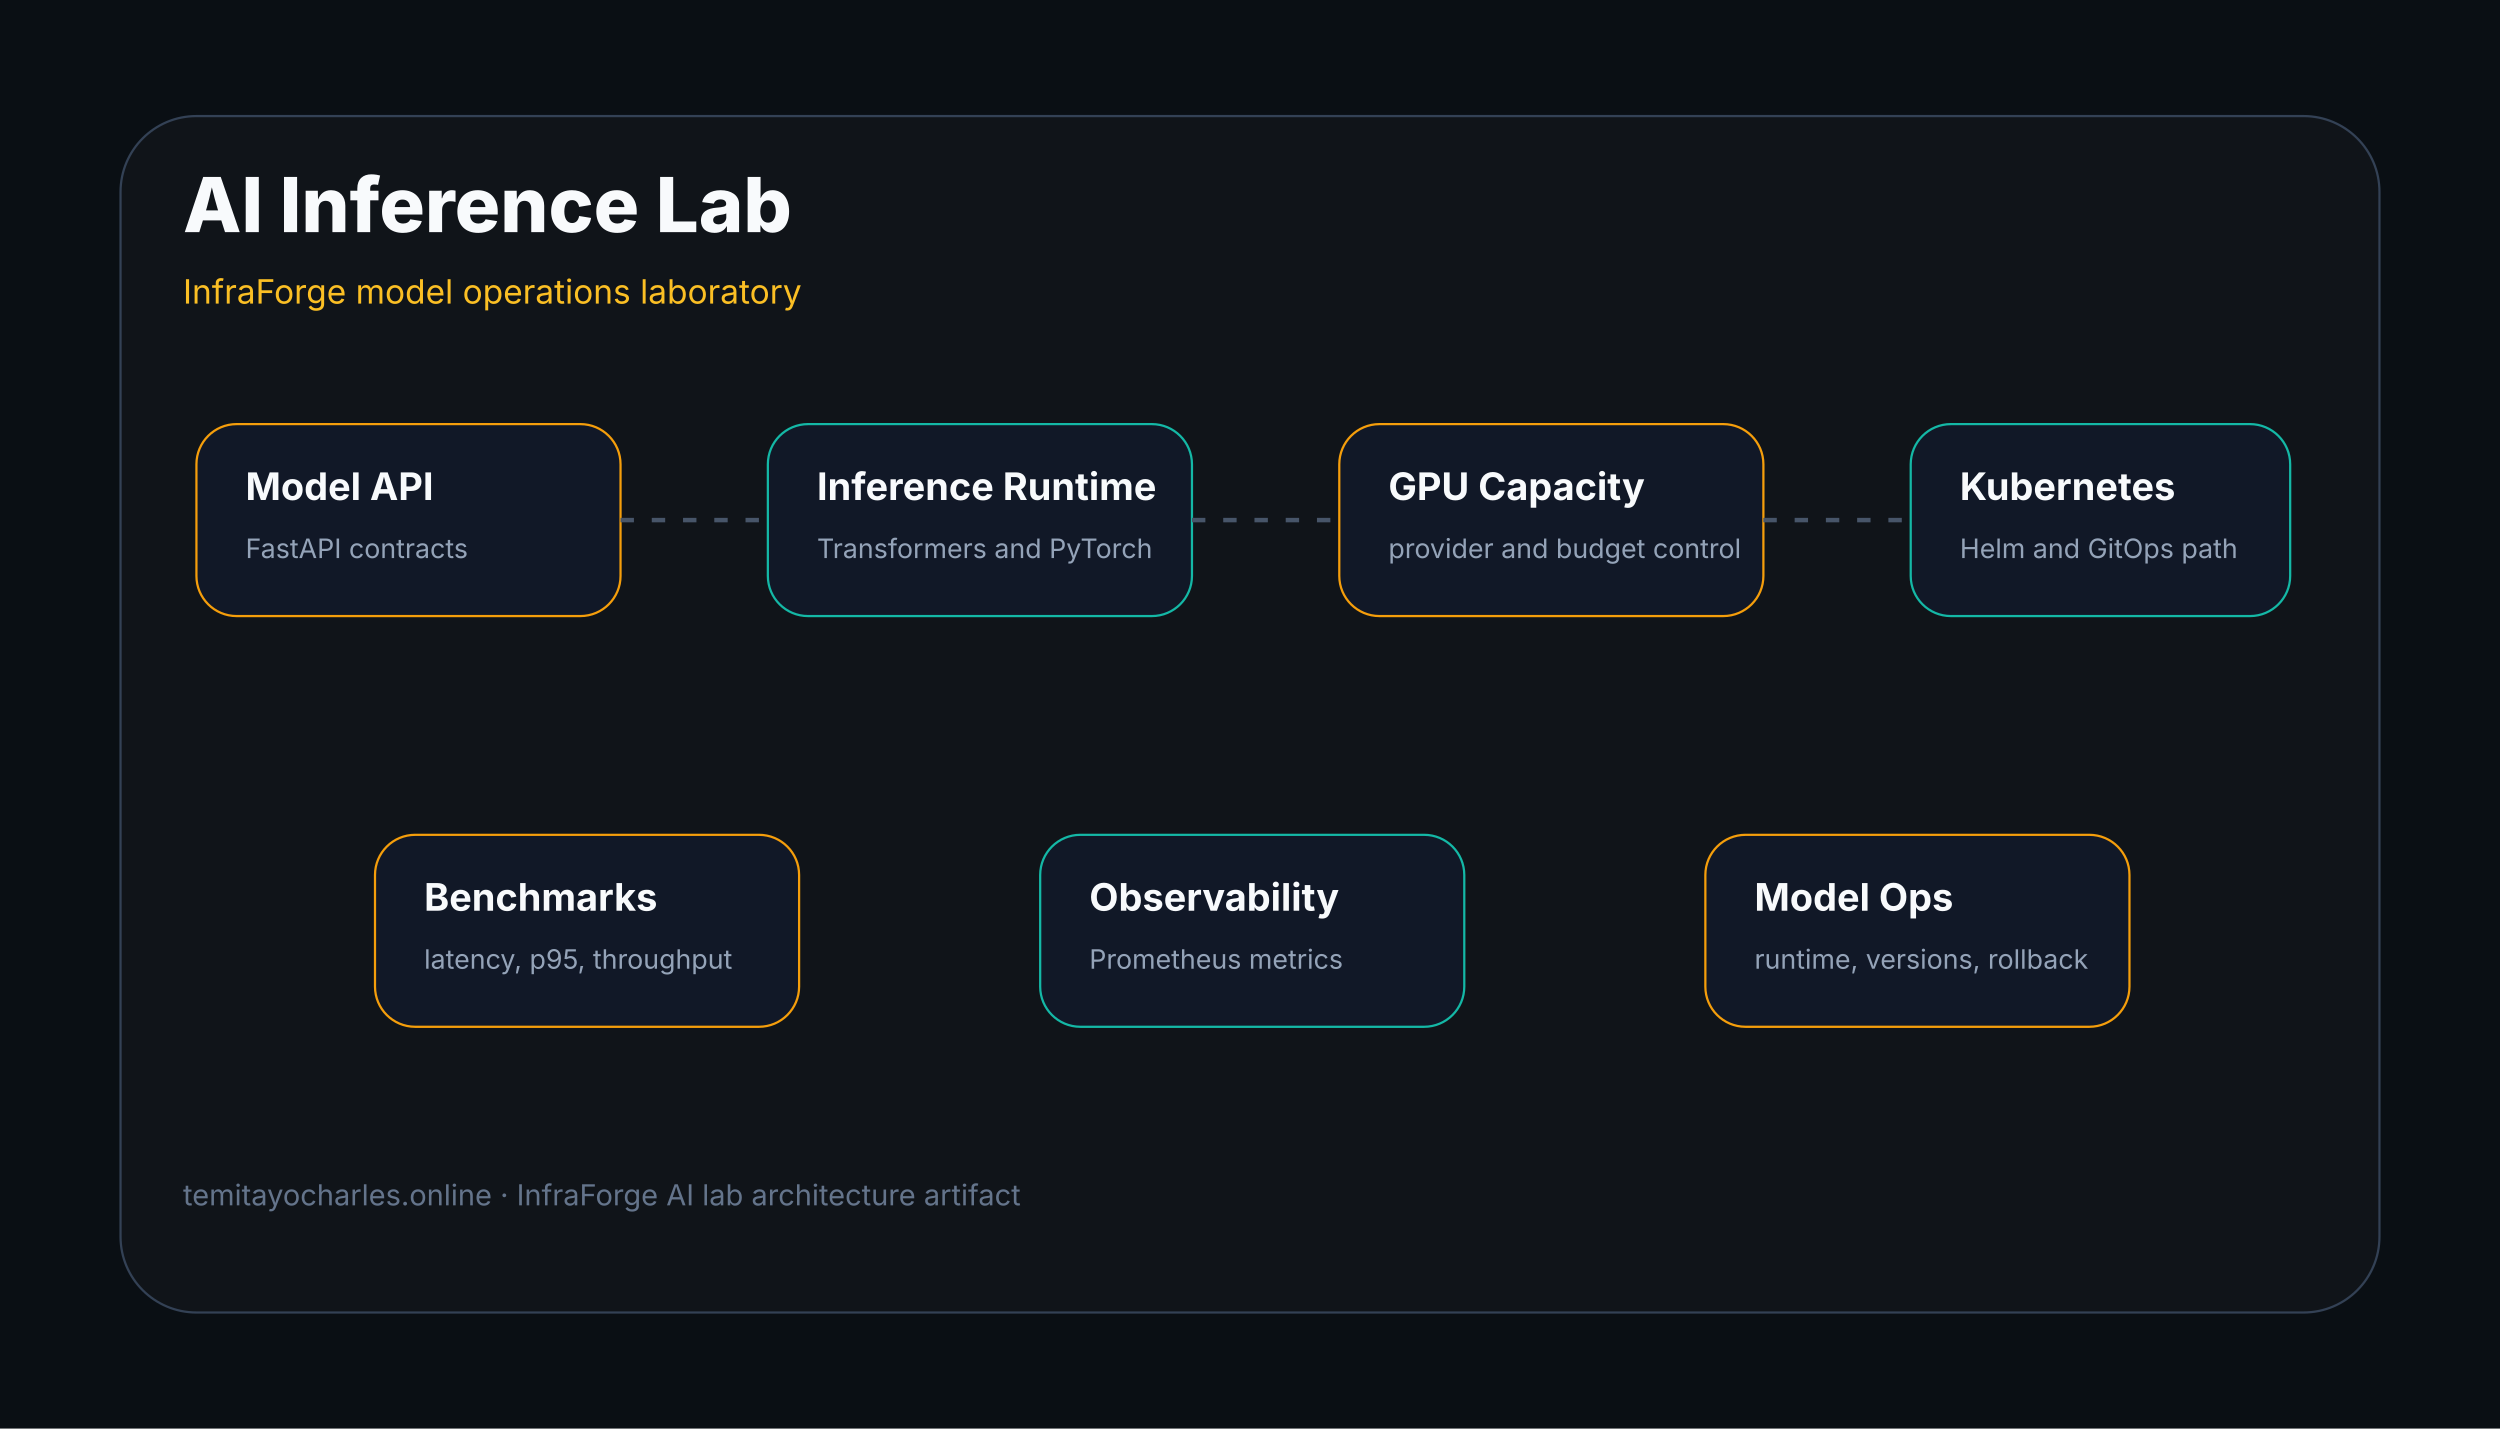
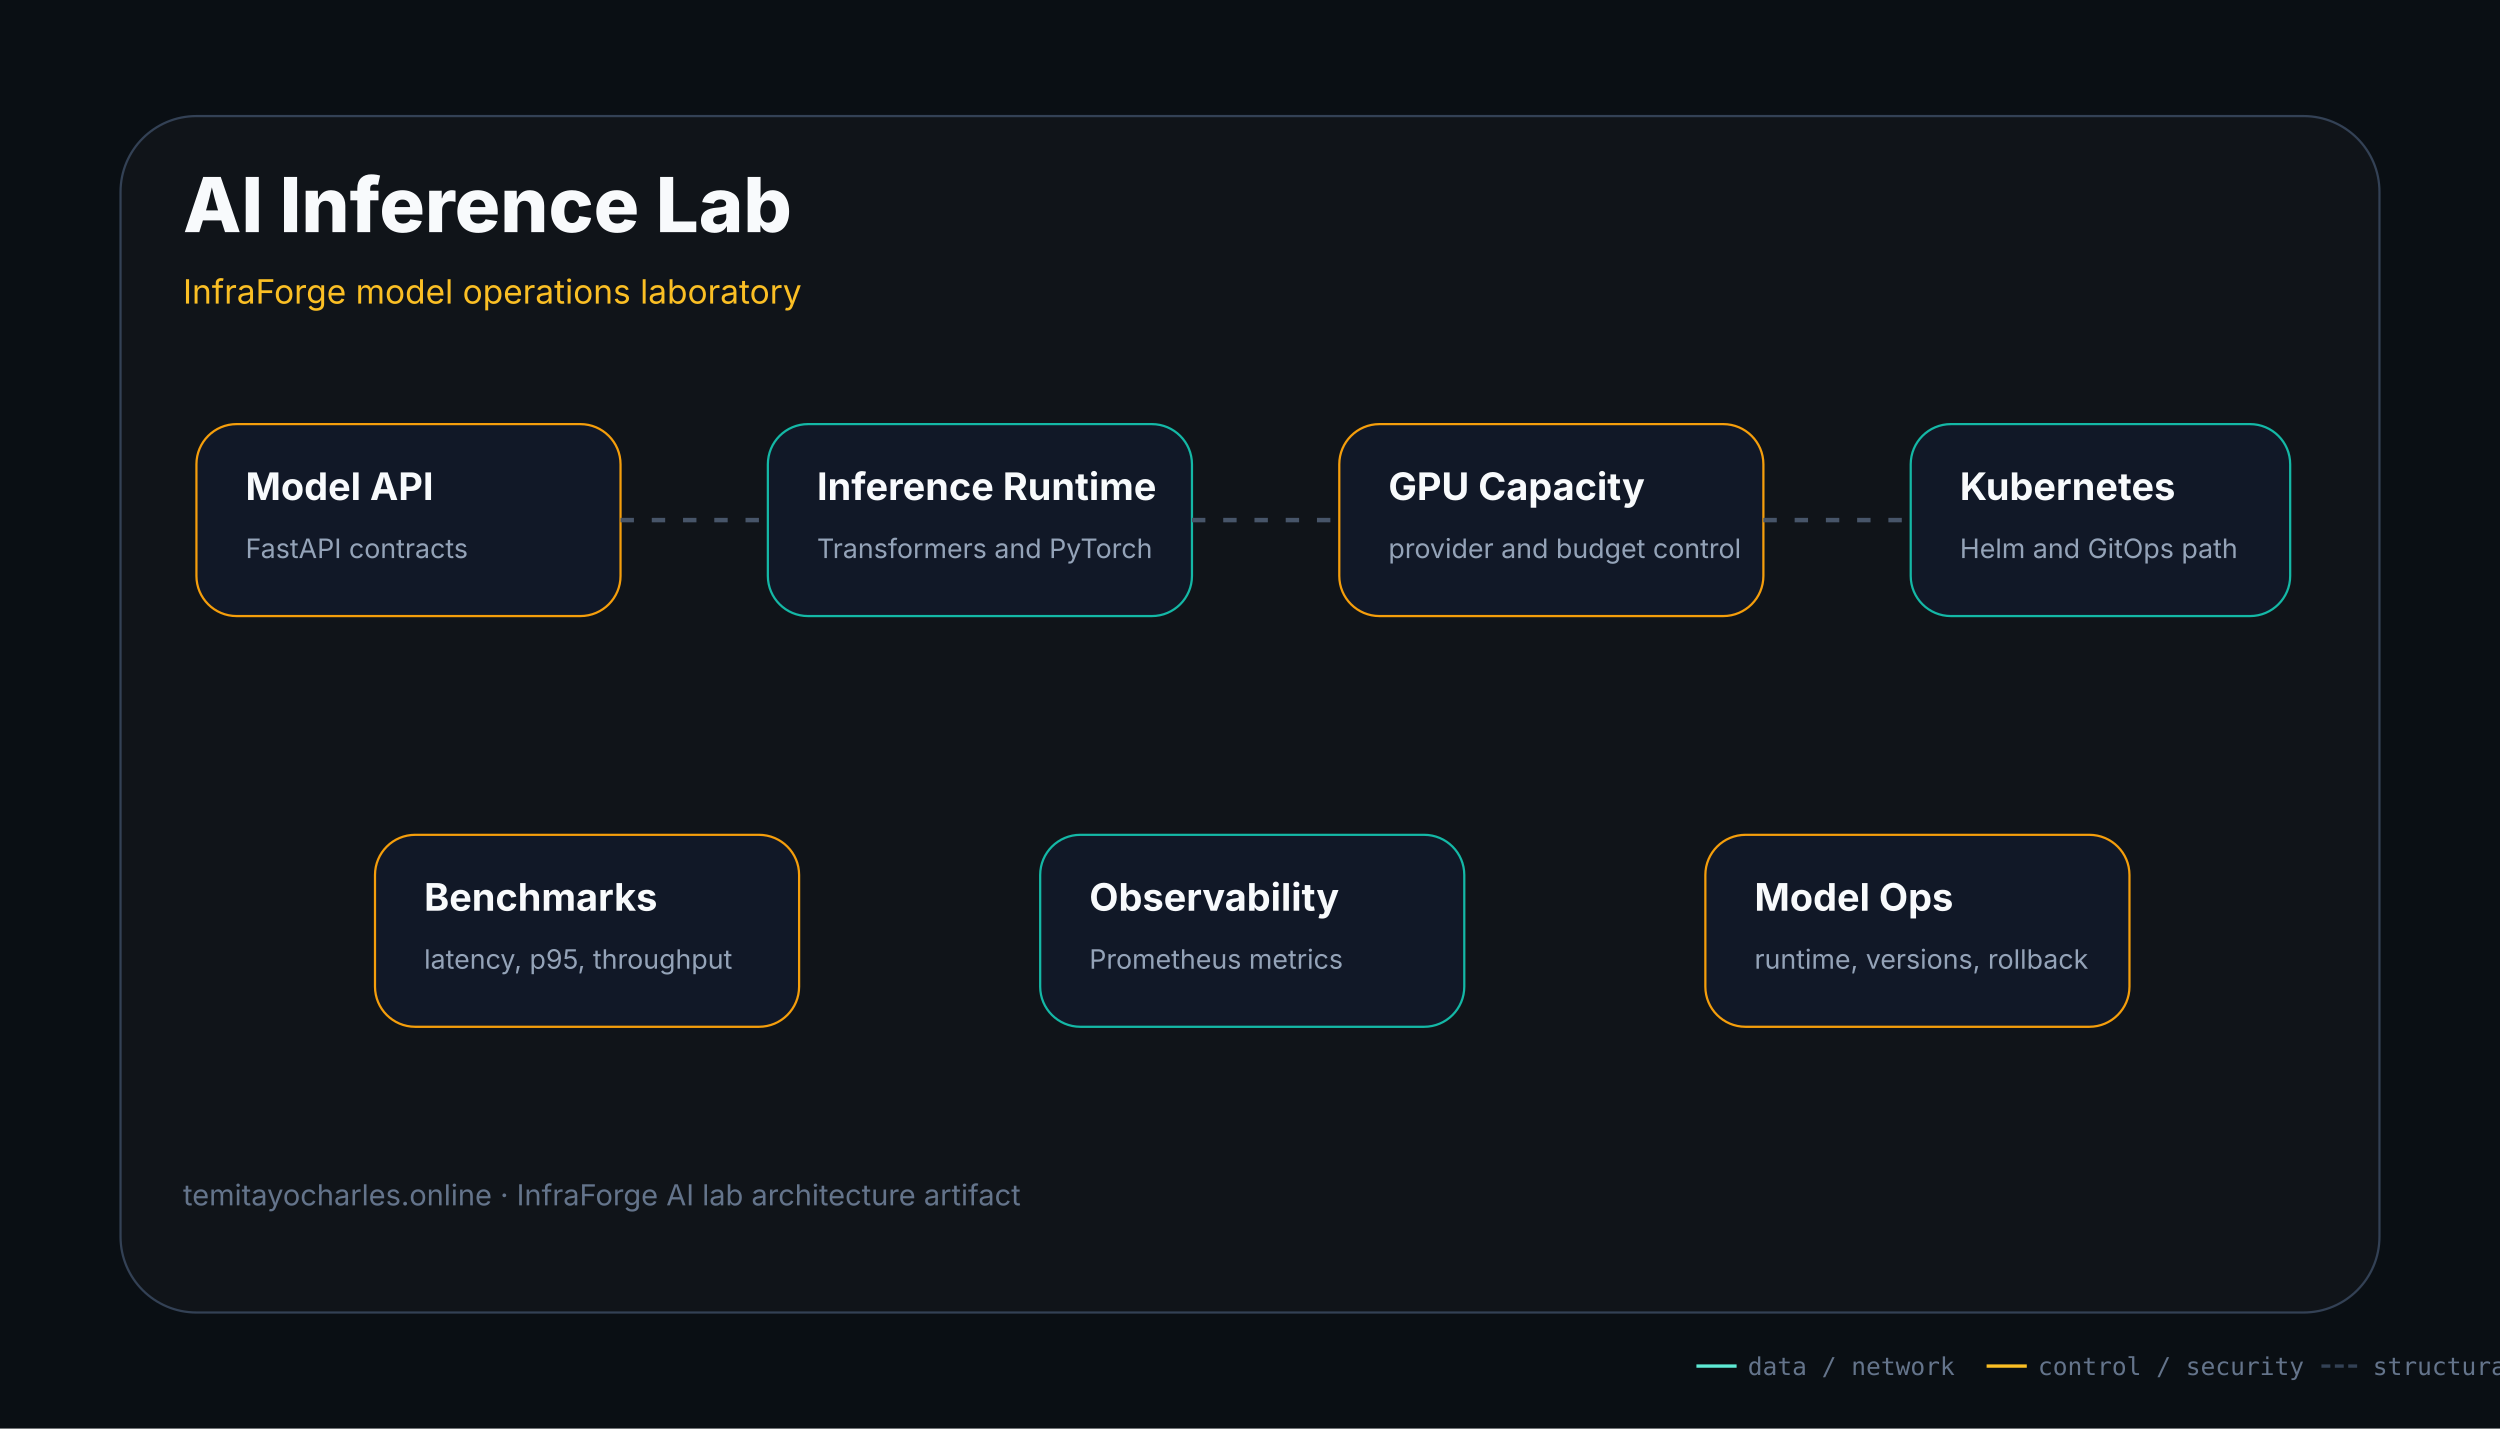
<svg xmlns="http://www.w3.org/2000/svg" width="1120" height="640" viewBox="0 0 1120 640" role="img" aria-labelledby="title desc">
  <rect width="1120" height="640" fill="#0a0f14" />
  <rect x="54" y="52" width="1012" height="536" rx="34" fill="#101419" stroke="#334155" />
  <text x="82" y="104" fill="#f8fafc" font-family="Inter, Arial" font-size="34" font-weight="800">AI Inference Lab</text>
  <text x="82" y="136" fill="#fbbf24" font-family="Inter, Arial" font-size="15">InfraForge model operations laboratory</text>
  <g font-family="Inter, Arial">
    <rect x="88" y="190" width="190" height="86" rx="18" fill="#111827" stroke="#f59e0b" />
    <text x="110" y="224" fill="#f8fafc" font-size="17" font-weight="700">Model API</text>
    <text x="110" y="250" fill="#94a3b8" font-size="12">FastAPI contracts</text>
    <rect x="344" y="190" width="190" height="86" rx="18" fill="#111827" stroke="#14b8a6" />
    <text x="366" y="224" fill="#f8fafc" font-size="17" font-weight="700">Inference Runtime</text>
    <text x="366" y="250" fill="#94a3b8" font-size="12">Transformers and PyTorch</text>
    <rect x="600" y="190" width="190" height="86" rx="18" fill="#111827" stroke="#f59e0b" />
    <text x="622" y="224" fill="#f8fafc" font-size="17" font-weight="700">GPU Capacity</text>
    <text x="622" y="250" fill="#94a3b8" font-size="12">provider and budget control</text>
    <rect x="856" y="190" width="170" height="86" rx="18" fill="#111827" stroke="#14b8a6" />
    <text x="878" y="224" fill="#f8fafc" font-size="17" font-weight="700">Kubernetes</text>
    <text x="878" y="250" fill="#94a3b8" font-size="12">Helm and GitOps path</text>
    <rect x="168" y="374" width="190" height="86" rx="18" fill="#111827" stroke="#f59e0b" />
    <text x="190" y="408" fill="#f8fafc" font-size="17" font-weight="700">Benchmarks</text>
    <text x="190" y="434" fill="#94a3b8" font-size="12">latency, p95, throughput</text>
    <rect x="466" y="374" width="190" height="86" rx="18" fill="#111827" stroke="#14b8a6" />
    <text x="488" y="408" fill="#f8fafc" font-size="17" font-weight="700">Observability</text>
    <text x="488" y="434" fill="#94a3b8" font-size="12">Prometheus metrics</text>
    <rect x="764" y="374" width="190" height="86" rx="18" fill="#111827" stroke="#f59e0b" />
    <text x="786" y="408" fill="#f8fafc" font-size="17" font-weight="700">Model Ops</text>
    <text x="786" y="434" fill="#94a3b8" font-size="12">runtime, versions, rollback</text>
    <path d="M278 233H344" stroke="#475569" stroke-width="2" stroke-dasharray="6 8" />
    <path d="M534 233H600" stroke="#475569" stroke-width="2" stroke-dasharray="6 8" />
    <path d="M790 233H856" stroke="#475569" stroke-width="2" stroke-dasharray="6 8" />
  </g>
  <text x="82" y="540" fill="#64748b" font-family="Inter, Arial" font-size="13">temitayocharles.online · InfraForge AI lab architecture artifact</text>
+   <g transform="translate(760, 605)">
+     <line x1="0" y1="7" x2="18" y2="7" stroke="#5eead4" stroke-width="1.5" />
+     <text x="23" y="11" font-family="monospace" font-size="11" fill="#64748b">data / network</text>
+     <line x1="130" y1="7" x2="148" y2="7" stroke="#fbbf24" stroke-width="1.5" />
+     <text x="153" y="11" font-family="monospace" font-size="11" fill="#64748b">control / security</text>
+     <line x1="280" y1="7" x2="298" y2="7" stroke="#334155" stroke-width="1.5" stroke-dasharray="4 2" />
+     <text x="303" y="11" font-family="monospace" font-size="11" fill="#64748b">structural</text>
+   </g>
</svg>
